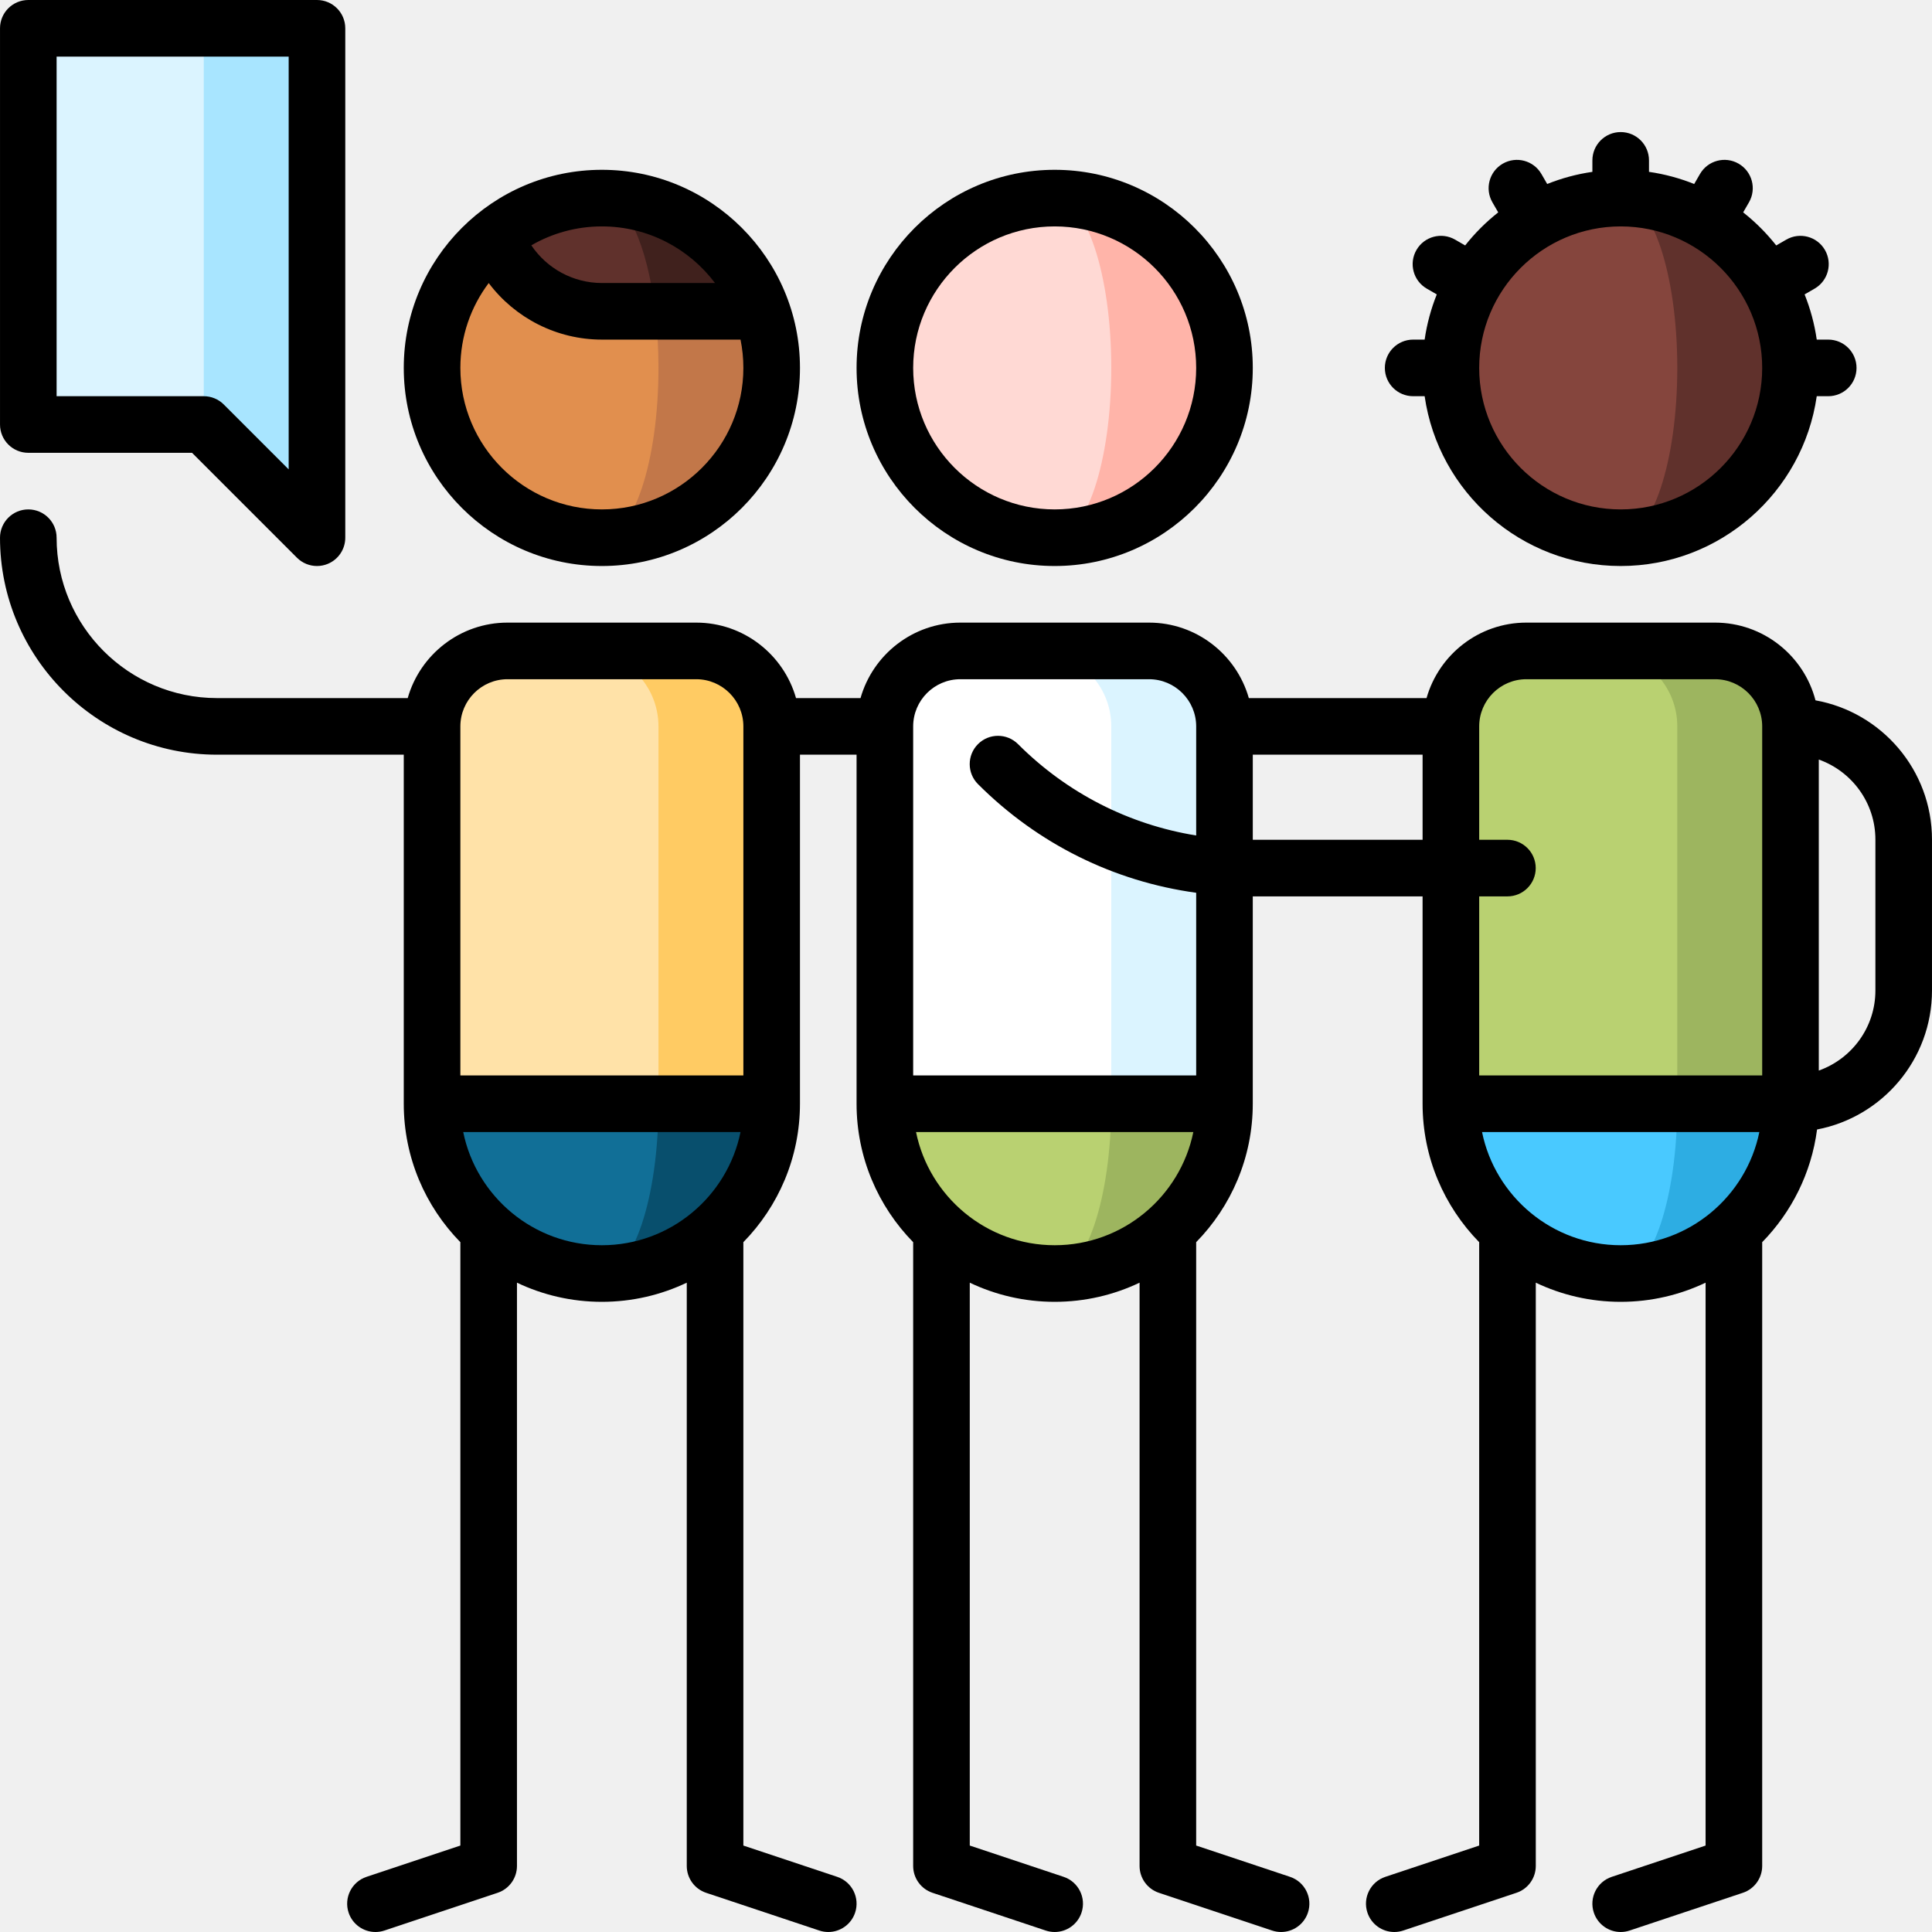
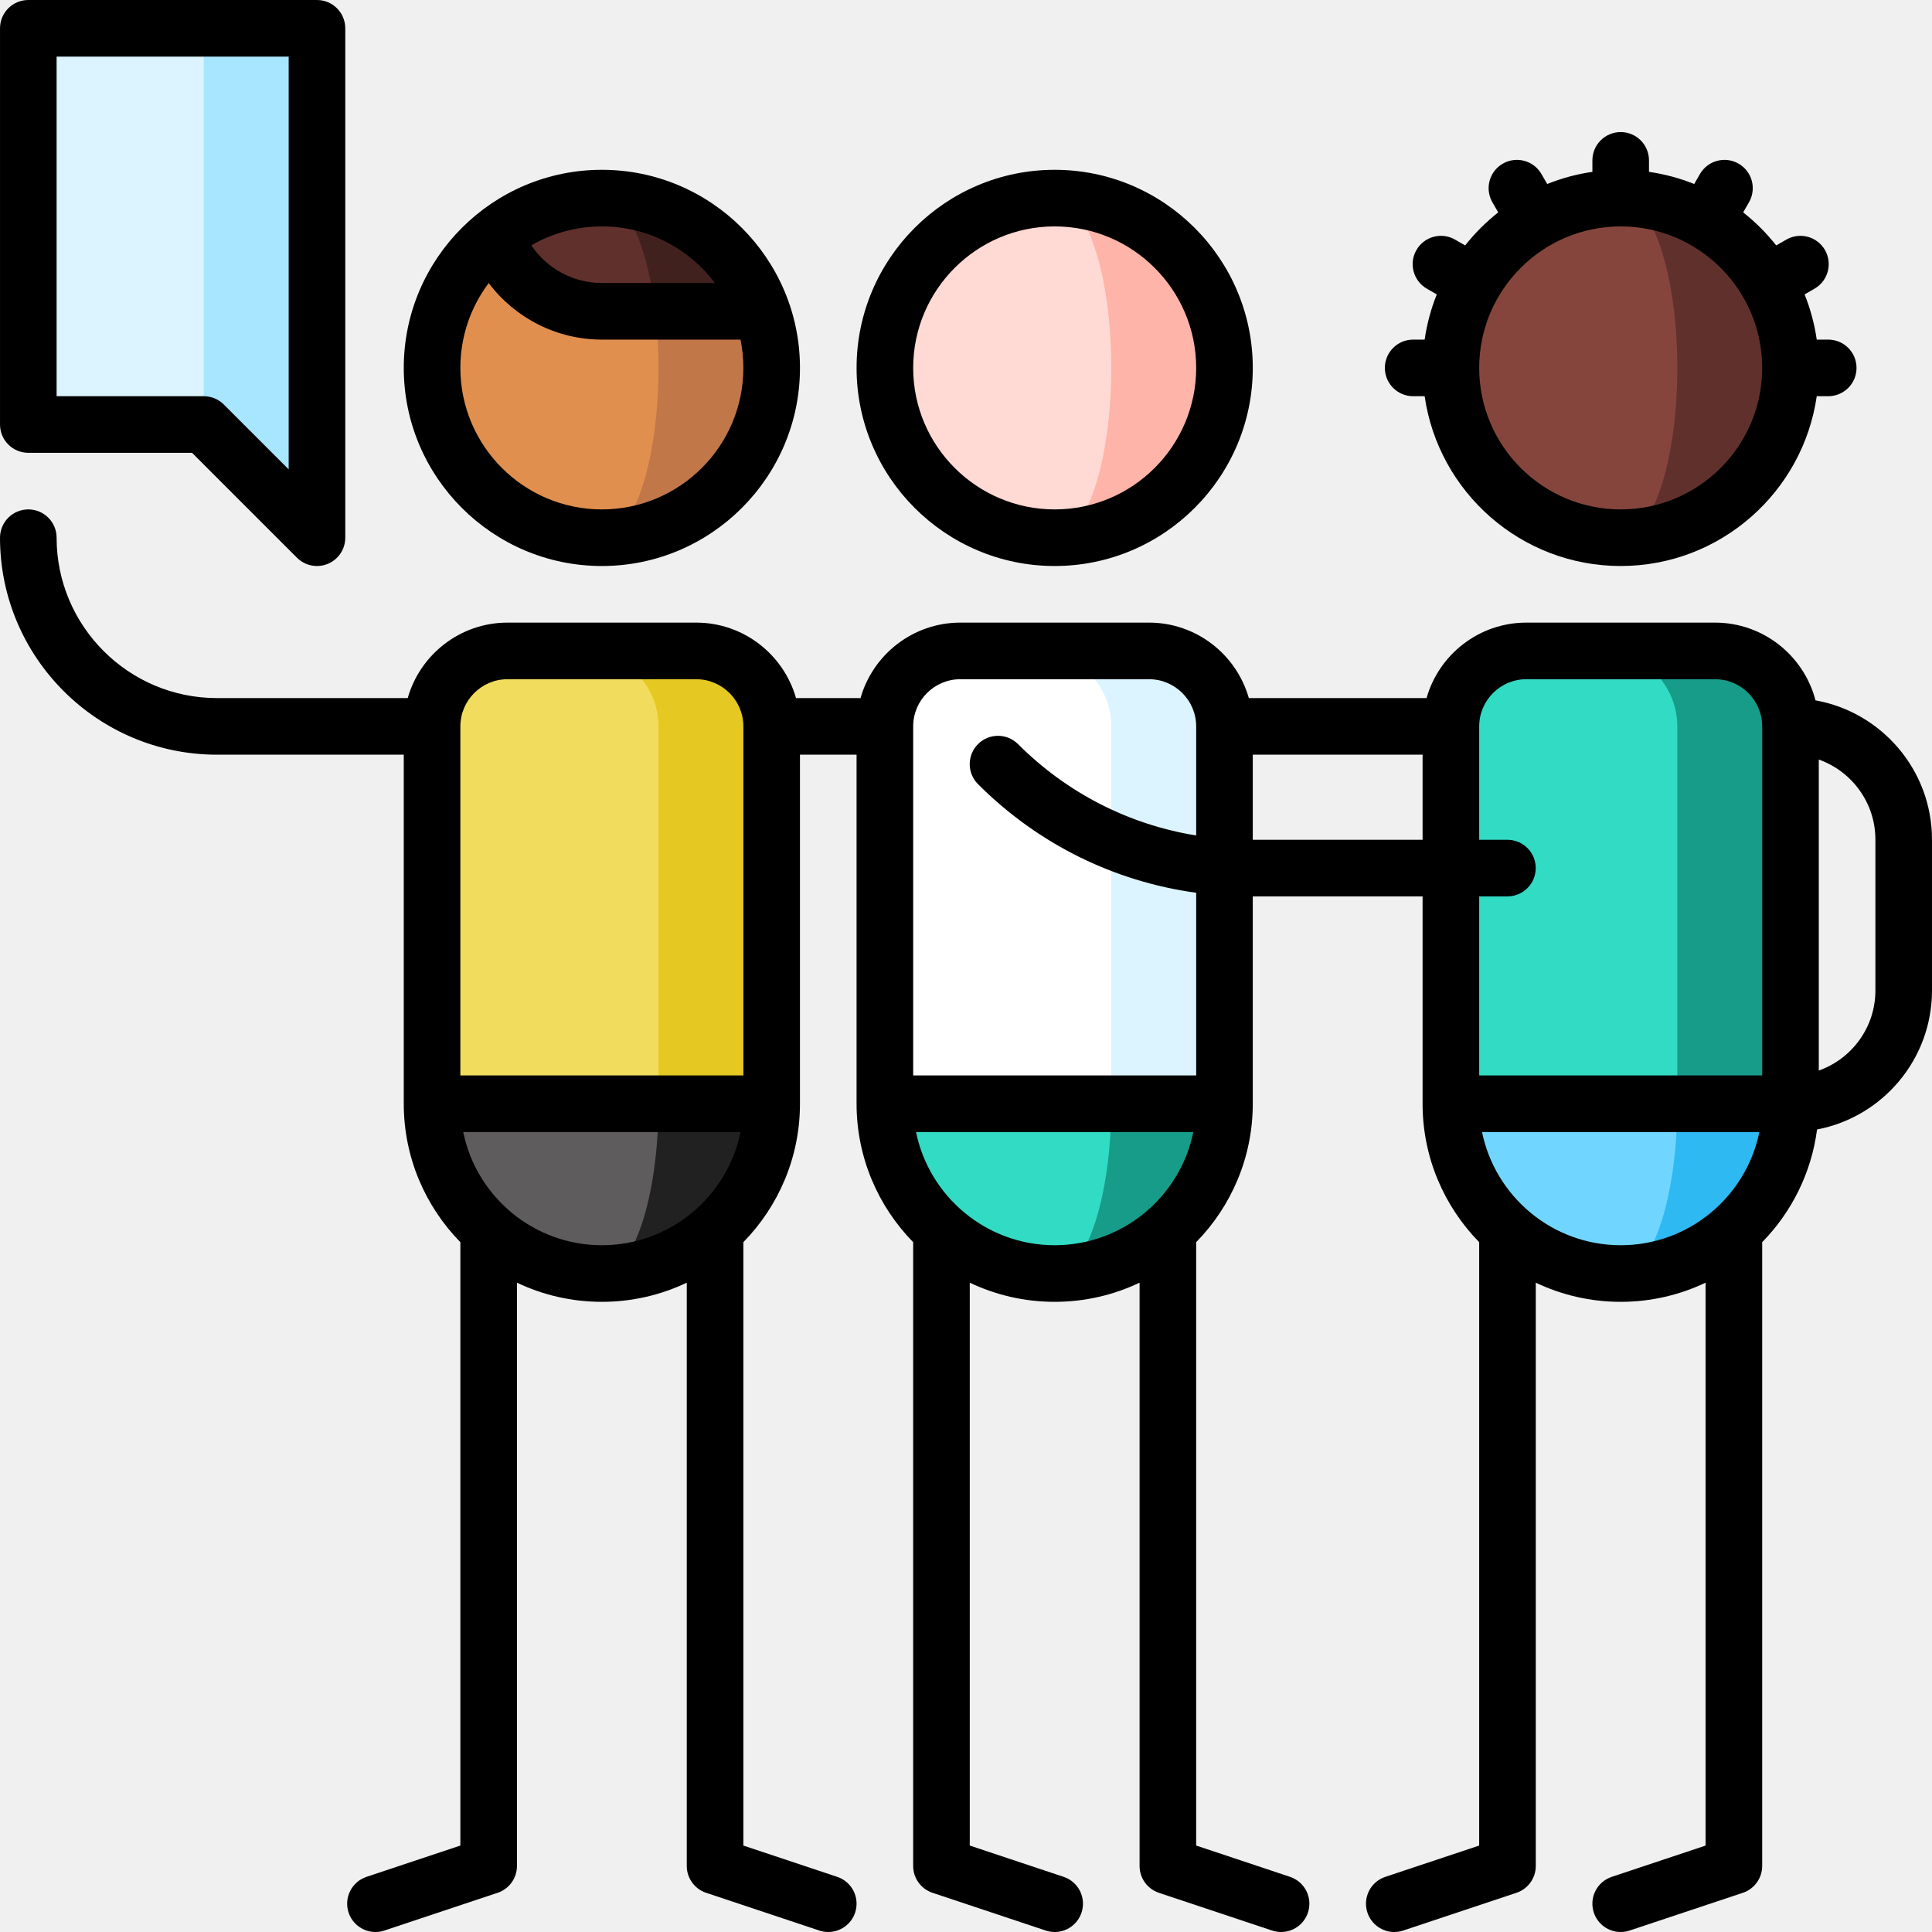
- <svg xmlns="http://www.w3.org/2000/svg" version="1.1" id="Capa_1" x="0px" y="0px" viewBox="0 0 512.002 512.002" style="enable-background:new 0 0 512.002 512.002;" xml:space="preserve">
-   <polygon style="fill:#A8E5FF;" points="54.002,7.501 34.002,60.001 54.002,112.501 84.002,142.501 84.002,7.501 " />
-   <rect x="7.502" y="7.501" style="fill:#DBF4FF;" width="46.5" height="105" />
-   <path style="fill:#084F6D;" d="M159.502,262.501v75c24.853,0,45-20.147,45-45L159.502,262.501z" />
-   <path style="fill:#116F97;" d="M174.502,292.501l-15-30l-45,30c0,24.853,20.147,45,45,45  C167.786,337.501,174.502,317.354,174.502,292.501z" />
-   <path style="fill:#FFCB63;" d="M184.502,172.501h-30l20,120h30v-100C204.502,181.455,195.548,172.501,184.502,172.501z" />
-   <path style="fill:#FFE2A8;" d="M154.502,172.501h-20c-11.046,0-20,8.954-20,20v100h60v-100  C174.502,181.455,165.548,172.501,154.502,172.501z" />
-   <path style="fill:#C27749;" d="M201.931,82.501l-42.429-20v80c24.853,0,45-20.147,45-45C204.502,92.24,203.59,87.194,201.931,82.501  z" />
-   <path style="fill:#40211D;" d="M159.502,52.501l14.143,30h28.286C195.753,65.025,179.094,52.501,159.502,52.501z" />
-   <path style="fill:#E18F4E;" d="M173.645,82.501l-42.429-19.99c-10.192,8.25-16.714,20.856-16.714,34.99c0,24.853,20.147,45,45,45  c8.284,0,15-20.147,15-45C174.502,92.24,174.198,87.194,173.645,82.501z" />
-   <path style="fill:#60312C;" d="M159.502,82.501h14.143c-2.06-17.476-7.613-30-14.143-30c-10.719,0-20.557,3.754-28.286,10.01  C135.333,74.162,146.432,82.501,159.502,82.501z" />
-   <path style="fill:#2DADE3;" d="M429.502,262.501v75c24.853,0,45-20.147,45-45L429.502,262.501z" />
-   <path style="fill:#49C9FF;" d="M444.502,292.501l-15-30l-45,30c0,24.853,20.147,45,45,45  C437.786,337.501,444.502,317.354,444.502,292.501z" />
-   <path style="fill:#9DB55F;" d="M454.502,172.501h-30l20,120h30v-100C474.502,181.455,465.548,172.501,454.502,172.501z" />
-   <path style="fill:#B9D171;" d="M424.502,172.501h-20c-11.046,0-20,8.954-20,20v100h60v-100  C444.502,181.455,435.548,172.501,424.502,172.501z" />
-   <path style="fill:#60312C;" d="M429.502,52.501v90c24.853,0,45-20.147,45-45S454.355,52.501,429.502,52.501z" />
-   <path style="fill:#85453D;" d="M444.502,97.501c0-24.853-6.716-45-15-45c-24.853,0-45,20.147-45,45s20.147,45,45,45  C437.786,142.501,444.502,122.354,444.502,97.501z" />
-   <path style="fill:#9DB55F;" d="M279.502,262.501v75c24.853,0,45-20.147,45-45L279.502,262.501z" />
-   <path style="fill:#B9D171;" d="M294.502,292.501l-15-30l-45,30c0,24.853,20.147,45,45,45  C287.786,337.501,294.502,317.354,294.502,292.501z" />
-   <path style="fill:#DBF4FF;" d="M304.502,172.501h-30l20,120h30v-100C324.502,181.455,315.548,172.501,304.502,172.501z" />
-   <path style="fill:#FFFFFF;" d="M274.502,172.501h-20c-11.046,0-20,8.954-20,20v100h60v-100  C294.502,181.455,285.548,172.501,274.502,172.501z" />
-   <path style="fill:#FFB4A9;" d="M279.502,52.501v90c24.853,0,45-20.147,45-45S304.355,52.501,279.502,52.501z" />
-   <path style="fill:#FFD9D4;" d="M294.502,97.501c0-24.853-6.716-45-15-45c-24.853,0-45,20.147-45,45s20.147,45,45,45  C287.786,142.501,294.502,122.354,294.502,97.501z" />
-   <path d="M7.502,120h43.394l27.803,27.804c1.435,1.435,3.353,2.196,5.305,2.196c0.966,0,1.941-0.187,2.869-0.571  c2.803-1.16,4.63-3.896,4.63-6.929V7.5c0-4.143-3.358-7.5-7.5-7.5h-76.5c-4.142,0-7.5,3.357-7.5,7.5v105  C0.002,116.643,3.36,120,7.502,120z M15.002,15h61.5v109.394l-17.197-17.197C57.899,105.79,55.991,105,54.002,105h-39  C15.002,105,15.002,15,15.002,15z" />
-   <path d="M159.502,150c28.949,0,52.5-23.552,52.5-52.5S188.451,45,159.502,45s-52.5,23.552-52.5,52.5S130.553,150,159.502,150z   M189.482,75h-29.98c-7.614,0-14.583-3.859-18.693-9.988C146.316,61.831,152.697,60,159.502,60  C171.744,60,182.633,65.898,189.482,75z M129.514,75.011c6.96,9.252,18,14.989,29.988,14.989h36.745  c0.494,2.424,0.755,4.932,0.755,7.5c0,20.678-16.822,37.5-37.5,37.5s-37.5-16.822-37.5-37.5  C122.002,89.07,124.8,81.281,129.514,75.011z" />
-   <path d="M374.502,105h3.044c3.652,25.407,25.554,45,51.956,45s48.304-19.593,51.956-45h3.044c4.143,0,7.5-3.357,7.5-7.5  s-3.357-7.5-7.5-7.5h-3.044c-0.6-4.171-1.695-8.182-3.218-11.979l2.644-1.526c3.587-2.07,4.816-6.657,2.745-10.245  c-2.07-3.588-6.656-4.814-10.245-2.745l-2.664,1.538c-2.567-3.253-5.508-6.194-8.761-8.761l1.538-2.664  c2.071-3.588,0.842-8.175-2.745-10.245c-3.589-2.074-8.175-0.843-10.245,2.745l-1.526,2.644c-3.797-1.523-7.807-2.618-11.979-3.218  V42.5c0-4.143-3.357-7.5-7.5-7.5s-7.5,3.357-7.5,7.5v3.044c-4.171,0.6-8.182,1.695-11.979,3.218l-1.526-2.644  c-2.07-3.588-6.656-4.815-10.245-2.745c-3.587,2.07-4.816,6.657-2.745,10.245l1.538,2.664c-3.253,2.567-6.194,5.508-8.761,8.761  l-2.664-1.538c-3.59-2.073-8.175-0.843-10.245,2.745c-2.071,3.588-0.842,8.175,2.745,10.245l2.644,1.526  c-1.523,3.797-2.618,7.807-3.218,11.979h-3.044c-4.143,0-7.5,3.357-7.5,7.5S370.359,105,374.502,105z M429.502,135  c-20.678,0-37.5-16.822-37.5-37.5s16.822-37.5,37.5-37.5s37.5,16.822,37.5,37.5S450.18,135,429.502,135z" />
-   <path d="M481.124,185.597C478.053,173.764,467.282,165,454.502,165h-50c-12.563,0-23.178,8.472-26.452,20h-47.096  c-3.274-11.528-13.889-20-26.452-20h-50c-12.563,0-23.178,8.472-26.452,20h-17.096c-3.274-11.528-13.889-20-26.452-20h-50  c-12.563,0-23.178,8.472-26.452,20H57.502c-23.435,0-42.5-19.065-42.5-42.5c0-4.143-3.358-7.5-7.5-7.5s-7.5,3.357-7.5,7.5  c0,31.706,25.794,57.5,57.5,57.5h49.5v92.5c0,14.269,5.73,27.22,15,36.692v159.903l-24.872,8.29c-3.93,1.31-6.053,5.558-4.744,9.487  c1.048,3.143,3.974,5.13,7.114,5.13c0.786,0,1.586-0.125,2.373-0.387l30-10c3.063-1.021,5.128-3.887,5.128-7.115V339.924  c6.824,3.251,14.452,5.076,22.5,5.076s15.676-1.825,22.5-5.076V494.5c0,3.229,2.066,6.095,5.128,7.115l30,10  c0.787,0.262,1.586,0.387,2.373,0.387c3.14,0,6.066-1.987,7.114-5.13c1.31-3.93-0.814-8.178-4.744-9.487L197,489.095V329.192  c9.27-9.472,15-22.423,15-36.692V200h15v92.5c0,14.269,5.73,27.22,15,36.692V494.5c0,3.229,2.066,6.095,5.128,7.115l30,10  c0.787,0.262,1.587,0.387,2.373,0.387c3.141,0,6.066-1.987,7.114-5.13c1.31-3.93-0.813-8.178-4.743-9.487L257,489.095V339.924  c6.824,3.251,14.452,5.076,22.5,5.076s15.676-1.825,22.5-5.076V494.5c0,3.229,2.065,6.095,5.128,7.115l30,10  c0.787,0.262,1.587,0.387,2.373,0.387c3.141,0,6.066-1.987,7.114-5.13c1.31-3.93-0.813-8.178-4.743-9.487L317,489.095V329.192  c9.27-9.472,15-22.423,15-36.692v-54.948h45V292.5c0,14.269,5.73,27.219,15,36.692v159.903l-24.872,8.29  c-3.93,1.31-6.053,5.558-4.743,9.487c1.048,3.143,3.974,5.13,7.114,5.13c0.786,0,1.586-0.125,2.373-0.387l30-10  c3.063-1.021,5.128-3.887,5.128-7.115V339.924c6.824,3.251,14.452,5.076,22.5,5.076s15.676-1.825,22.5-5.076v149.171l-24.872,8.29  c-3.93,1.31-6.053,5.558-4.743,9.487c1.048,3.143,3.974,5.13,7.114,5.13c0.786,0,1.586-0.125,2.373-0.387l30-10  c3.063-1.021,5.128-3.887,5.128-7.115V329.192c7.766-7.936,13.034-18.315,14.542-29.864C498.864,296.022,512,280.771,512,262.5v-40  C512.002,204.083,498.653,188.735,481.124,185.597z M254.502,180h50c6.893,0,12.5,5.607,12.5,12.5v28.912  c-17.801-2.879-34.214-11.215-47.214-24.215c-2.93-2.928-7.678-2.928-10.607,0c-2.929,2.93-2.929,7.678,0,10.607  c15.843,15.843,36,25.8,57.821,28.79V285h-75v-92.5C242.002,185.607,247.609,180,254.502,180z M134.502,180h50  c6.893,0,12.5,5.607,12.5,12.5V285h-75v-92.5C122.002,185.607,127.609,180,134.502,180z M122.757,300h73.491  c-3.484,17.096-18.635,30-36.745,30S126.241,317.096,122.757,300z M242.757,300h73.491c-3.484,17.096-18.635,30-36.745,30  S246.241,317.096,242.757,300z M332.002,222.552V200h45v22.552H332.002z M399.484,222.552h-7.482V192.5  c0-6.893,5.607-12.5,12.5-12.5h50c6.893,0,12.5,5.607,12.5,12.5V285h-75v-47.448h7.482c4.143,0,7.5-3.357,7.5-7.5  S403.627,222.552,399.484,222.552z M392.757,300h73.491c-3.484,17.096-18.635,30-36.745,30S396.241,317.096,392.757,300z   M497.002,262.5c0,9.777-6.271,18.114-15,21.21v-82.42c8.729,3.096,15,11.433,15,21.21V262.5z" />
-   <path d="M279.502,150c28.948,0,52.5-23.552,52.5-52.5S308.45,45,279.502,45c-28.949,0-52.5,23.552-52.5,52.5  S250.553,150,279.502,150z M279.502,60c20.678,0,37.5,16.822,37.5,37.5s-16.822,37.5-37.5,37.5s-37.5-16.822-37.5-37.5  S258.824,60,279.502,60z" />
+ <svg xmlns="http://www.w3.org/2000/svg" version="1.1" id="Capa_1" x="0px" y="0px" viewBox="0 0 512.002 512.002" style="enable-background:new 0 0 512.002 512.002;" xml:space="preserve" width="512" height="512" class="">
  <g>
- </g>
-   <g>
- </g>
-   <g>
- </g>
-   <g>
- </g>
-   <g>
- </g>
-   <g>
- </g>
-   <g>
- </g>
-   <g>
- </g>
-   <g>
- </g>
-   <g>
- </g>
-   <g>
- </g>
-   <g>
- </g>
-   <g>
- </g>
-   <g>
- </g>
-   <g>
- </g>
+     <polygon style="fill:#A8E5FF;" points="54.002,7.501 34.002,60.001 54.002,112.501 84.002,142.501 84.002,7.501 " data-original="#A8E5FF" />
+     <rect x="7.502" y="7.501" style="fill:#DBF4FF;" width="46.5" height="105" data-original="#DBF4FF" class="" />
+     <path style="fill:#212121" d="M159.502,262.501v75c24.853,0,45-20.147,45-45L159.502,262.501z" data-original="#084F6D" class="active-path" data-old_color="#111111" />
+     <path style="fill:#5E5C5C" d="M174.502,292.501l-15-30l-45,30c0,24.853,20.147,45,45,45  C167.786,337.501,174.502,317.354,174.502,292.501z" data-original="#116F97" class="" data-old_color="#5D5B5B" />
+     <path style="fill:#E5C922" d="M184.502,172.501h-30l20,120h30v-100C204.502,181.455,195.548,172.501,184.502,172.501z" data-original="#FFCB63" class="" data-old_color="#EACE29" />
+     <path style="fill:#F2DC5D" d="M154.502,172.501h-20c-11.046,0-20,8.954-20,20v100h60v-100  C174.502,181.455,165.548,172.501,154.502,172.501z" data-original="#FFE2A8" class="" data-old_color="#FFE2A8" />
+     <path style="fill:#C27749;" d="M201.931,82.501l-42.429-20v80c24.853,0,45-20.147,45-45C204.502,92.24,203.59,87.194,201.931,82.501  z" data-original="#C27749" class="" />
+     <path style="fill:#40211D;" d="M159.502,52.501l14.143,30h28.286C195.753,65.025,179.094,52.501,159.502,52.501z" data-original="#40211D" />
+     <path style="fill:#E18F4E;" d="M173.645,82.501l-42.429-19.99c-10.192,8.25-16.714,20.856-16.714,34.99c0,24.853,20.147,45,45,45  c8.284,0,15-20.147,15-45C174.502,92.24,174.198,87.194,173.645,82.501z" data-original="#E18F4E" />
+     <path style="fill:#60312C;" d="M159.502,82.501h14.143c-2.06-17.476-7.613-30-14.143-30c-10.719,0-20.557,3.754-28.286,10.01  C135.333,74.162,146.432,82.501,159.502,82.501z" data-original="#60312C" class="" />
+     <path style="fill:#2FB9F2" d="M429.502,262.501v75c24.853,0,45-20.147,45-45L429.502,262.501z" data-original="#2DADE3" class="" data-old_color="#31BAF2" />
+     <path style="fill:#70D6FF" d="M444.502,292.501l-15-30l-45,30c0,24.853,20.147,45,45,45  C437.786,337.501,444.502,317.354,444.502,292.501z" data-original="#49C9FF" class="" data-old_color="#49C9FF" />
+     <path style="fill:#179C8A" d="M454.502,172.501h-30l20,120h30v-100C474.502,181.455,465.548,172.501,454.502,172.501z" data-original="#9DB55F" class="" data-old_color="#179E8B" />
+     <path style="fill:#32DBC4" d="M424.502,172.501h-20c-11.046,0-20,8.954-20,20v100h60v-100  C444.502,181.455,435.548,172.501,424.502,172.501z" data-original="#B9D171" class="" data-old_color="#B9D171" />
+     <path style="fill:#60312C;" d="M429.502,52.501v90c24.853,0,45-20.147,45-45S454.355,52.501,429.502,52.501z" data-original="#60312C" class="" />
+     <path style="fill:#85453D;" d="M444.502,97.501c0-24.853-6.716-45-15-45c-24.853,0-45,20.147-45,45s20.147,45,45,45  C437.786,142.501,444.502,122.354,444.502,97.501z" data-original="#85453D" class="" />
+     <path style="fill:#179C8A" d="M279.502,262.501v75c24.853,0,45-20.147,45-45L279.502,262.501z" data-original="#9DB55F" class="" data-old_color="#179E8B" />
+     <path style="fill:#32DBC4" d="M294.502,292.501l-15-30l-45,30c0,24.853,20.147,45,45,45  C287.786,337.501,294.502,317.354,294.502,292.501z" data-original="#B9D171" class="" data-old_color="#B9D171" />
+     <path style="fill:#DBF4FF;" d="M304.502,172.501h-30l20,120h30v-100C324.502,181.455,315.548,172.501,304.502,172.501z" data-original="#DBF4FF" class="" />
+     <path style="fill:#FFFFFF;" d="M274.502,172.501h-20c-11.046,0-20,8.954-20,20v100h60v-100  C294.502,181.455,285.548,172.501,274.502,172.501z" data-original="#FFFFFF" class="" />
+     <path style="fill:#FFB4A9;" d="M279.502,52.501v90c24.853,0,45-20.147,45-45S304.355,52.501,279.502,52.501z" data-original="#FFB4A9" />
+     <path style="fill:#FFD9D4;" d="M294.502,97.501c0-24.853-6.716-45-15-45c-24.853,0-45,20.147-45,45s20.147,45,45,45  C287.786,142.501,294.502,122.354,294.502,97.501z" data-original="#FFD9D4" />
+     <path d="M7.502,120h43.394l27.803,27.804c1.435,1.435,3.353,2.196,5.305,2.196c0.966,0,1.941-0.187,2.869-0.571  c2.803-1.16,4.63-3.896,4.63-6.929V7.5c0-4.143-3.358-7.5-7.5-7.5h-76.5c-4.142,0-7.5,3.357-7.5,7.5v105  C0.002,116.643,3.36,120,7.502,120z M15.002,15h61.5v109.394l-17.197-17.197C57.899,105.79,55.991,105,54.002,105h-39  C15.002,105,15.002,15,15.002,15z" data-original="#000000" class="" style="fill:#000000" />
+     <path d="M159.502,150c28.949,0,52.5-23.552,52.5-52.5S188.451,45,159.502,45s-52.5,23.552-52.5,52.5S130.553,150,159.502,150z   M189.482,75h-29.98c-7.614,0-14.583-3.859-18.693-9.988C146.316,61.831,152.697,60,159.502,60  C171.744,60,182.633,65.898,189.482,75z M129.514,75.011c6.96,9.252,18,14.989,29.988,14.989h36.745  c0.494,2.424,0.755,4.932,0.755,7.5c0,20.678-16.822,37.5-37.5,37.5s-37.5-16.822-37.5-37.5  C122.002,89.07,124.8,81.281,129.514,75.011z" data-original="#000000" class="" style="fill:#000000" />
+     <path d="M374.502,105h3.044c3.652,25.407,25.554,45,51.956,45s48.304-19.593,51.956-45h3.044c4.143,0,7.5-3.357,7.5-7.5  s-3.357-7.5-7.5-7.5h-3.044c-0.6-4.171-1.695-8.182-3.218-11.979l2.644-1.526c3.587-2.07,4.816-6.657,2.745-10.245  c-2.07-3.588-6.656-4.814-10.245-2.745l-2.664,1.538c-2.567-3.253-5.508-6.194-8.761-8.761l1.538-2.664  c2.071-3.588,0.842-8.175-2.745-10.245c-3.589-2.074-8.175-0.843-10.245,2.745l-1.526,2.644c-3.797-1.523-7.807-2.618-11.979-3.218  V42.5c0-4.143-3.357-7.5-7.5-7.5s-7.5,3.357-7.5,7.5v3.044c-4.171,0.6-8.182,1.695-11.979,3.218l-1.526-2.644  c-2.07-3.588-6.656-4.815-10.245-2.745c-3.587,2.07-4.816,6.657-2.745,10.245l1.538,2.664c-3.253,2.567-6.194,5.508-8.761,8.761  l-2.664-1.538c-3.59-2.073-8.175-0.843-10.245,2.745c-2.071,3.588-0.842,8.175,2.745,10.245l2.644,1.526  c-1.523,3.797-2.618,7.807-3.218,11.979h-3.044c-4.143,0-7.5,3.357-7.5,7.5S370.359,105,374.502,105z M429.502,135  c-20.678,0-37.5-16.822-37.5-37.5s16.822-37.5,37.5-37.5s37.5,16.822,37.5,37.5S450.18,135,429.502,135z" data-original="#000000" class="" style="fill:#000000" />
+     <path d="M481.124,185.597C478.053,173.764,467.282,165,454.502,165h-50c-12.563,0-23.178,8.472-26.452,20h-47.096  c-3.274-11.528-13.889-20-26.452-20h-50c-12.563,0-23.178,8.472-26.452,20h-17.096c-3.274-11.528-13.889-20-26.452-20h-50  c-12.563,0-23.178,8.472-26.452,20H57.502c-23.435,0-42.5-19.065-42.5-42.5c0-4.143-3.358-7.5-7.5-7.5s-7.5,3.357-7.5,7.5  c0,31.706,25.794,57.5,57.5,57.5h49.5v92.5c0,14.269,5.73,27.22,15,36.692v159.903l-24.872,8.29c-3.93,1.31-6.053,5.558-4.744,9.487  c1.048,3.143,3.974,5.13,7.114,5.13c0.786,0,1.586-0.125,2.373-0.387l30-10c3.063-1.021,5.128-3.887,5.128-7.115V339.924  c6.824,3.251,14.452,5.076,22.5,5.076s15.676-1.825,22.5-5.076V494.5c0,3.229,2.066,6.095,5.128,7.115l30,10  c0.787,0.262,1.586,0.387,2.373,0.387c3.14,0,6.066-1.987,7.114-5.13c1.31-3.93-0.814-8.178-4.744-9.487L197,489.095V329.192  c9.27-9.472,15-22.423,15-36.692V200h15v92.5c0,14.269,5.73,27.22,15,36.692V494.5c0,3.229,2.066,6.095,5.128,7.115l30,10  c0.787,0.262,1.587,0.387,2.373,0.387c3.141,0,6.066-1.987,7.114-5.13c1.31-3.93-0.813-8.178-4.743-9.487L257,489.095V339.924  c6.824,3.251,14.452,5.076,22.5,5.076s15.676-1.825,22.5-5.076V494.5c0,3.229,2.065,6.095,5.128,7.115l30,10  c0.787,0.262,1.587,0.387,2.373,0.387c3.141,0,6.066-1.987,7.114-5.13c1.31-3.93-0.813-8.178-4.743-9.487L317,489.095V329.192  c9.27-9.472,15-22.423,15-36.692v-54.948h45V292.5c0,14.269,5.73,27.219,15,36.692v159.903l-24.872,8.29  c-3.93,1.31-6.053,5.558-4.743,9.487c1.048,3.143,3.974,5.13,7.114,5.13c0.786,0,1.586-0.125,2.373-0.387l30-10  c3.063-1.021,5.128-3.887,5.128-7.115V339.924c6.824,3.251,14.452,5.076,22.5,5.076s15.676-1.825,22.5-5.076v149.171l-24.872,8.29  c-3.93,1.31-6.053,5.558-4.743,9.487c1.048,3.143,3.974,5.13,7.114,5.13c0.786,0,1.586-0.125,2.373-0.387l30-10  c3.063-1.021,5.128-3.887,5.128-7.115V329.192c7.766-7.936,13.034-18.315,14.542-29.864C498.864,296.022,512,280.771,512,262.5v-40  C512.002,204.083,498.653,188.735,481.124,185.597z M254.502,180h50c6.893,0,12.5,5.607,12.5,12.5v28.912  c-17.801-2.879-34.214-11.215-47.214-24.215c-2.93-2.928-7.678-2.928-10.607,0c-2.929,2.93-2.929,7.678,0,10.607  c15.843,15.843,36,25.8,57.821,28.79V285h-75v-92.5C242.002,185.607,247.609,180,254.502,180z M134.502,180h50  c6.893,0,12.5,5.607,12.5,12.5V285h-75v-92.5C122.002,185.607,127.609,180,134.502,180z M122.757,300h73.491  c-3.484,17.096-18.635,30-36.745,30S126.241,317.096,122.757,300z M242.757,300h73.491c-3.484,17.096-18.635,30-36.745,30  S246.241,317.096,242.757,300z M332.002,222.552V200h45v22.552H332.002z M399.484,222.552h-7.482V192.5  c0-6.893,5.607-12.5,12.5-12.5h50c6.893,0,12.5,5.607,12.5,12.5V285h-75v-47.448h7.482c4.143,0,7.5-3.357,7.5-7.5  S403.627,222.552,399.484,222.552z M392.757,300h73.491c-3.484,17.096-18.635,30-36.745,30S396.241,317.096,392.757,300z   M497.002,262.5c0,9.777-6.271,18.114-15,21.21v-82.42c8.729,3.096,15,11.433,15,21.21V262.5z" data-original="#000000" class="" style="fill:#000000" />
+     <path d="M279.502,150c28.948,0,52.5-23.552,52.5-52.5S308.45,45,279.502,45c-28.949,0-52.5,23.552-52.5,52.5  S250.553,150,279.502,150z M279.502,60c20.678,0,37.5,16.822,37.5,37.5s-16.822,37.5-37.5,37.5s-37.5-16.822-37.5-37.5  S258.824,60,279.502,60z" data-original="#000000" class="" style="fill:#000000" />
+   </g>
</svg>
